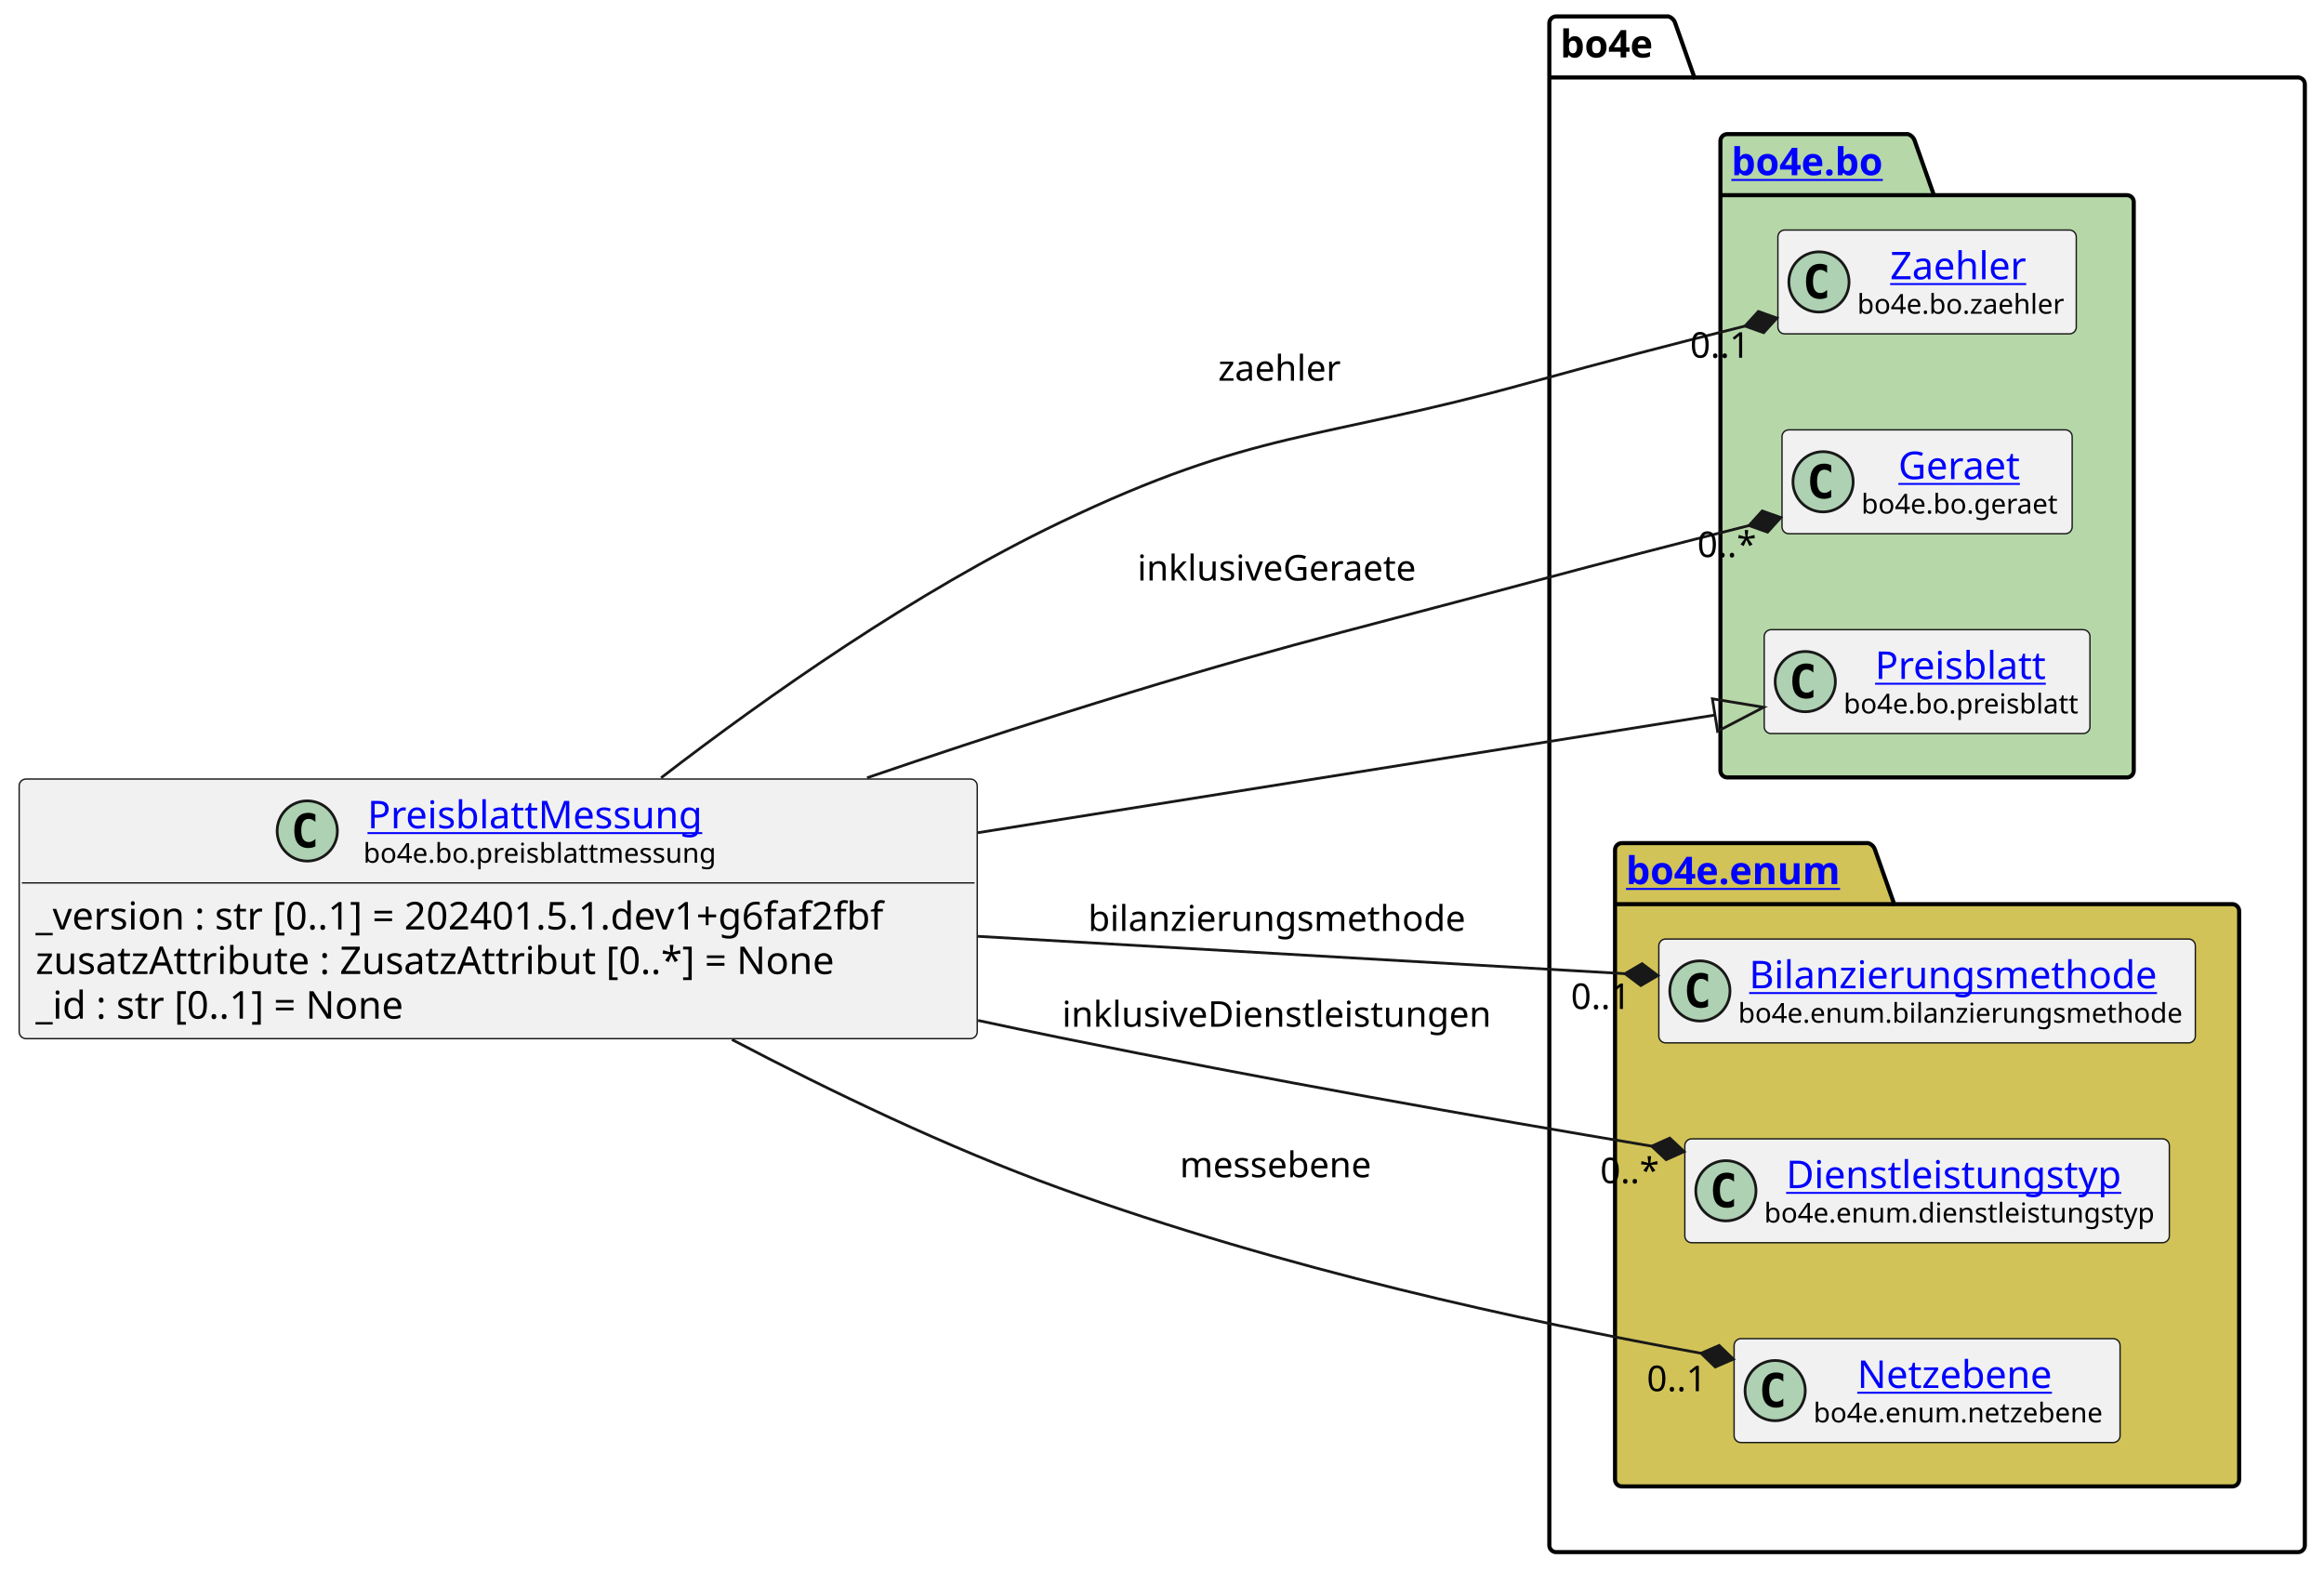
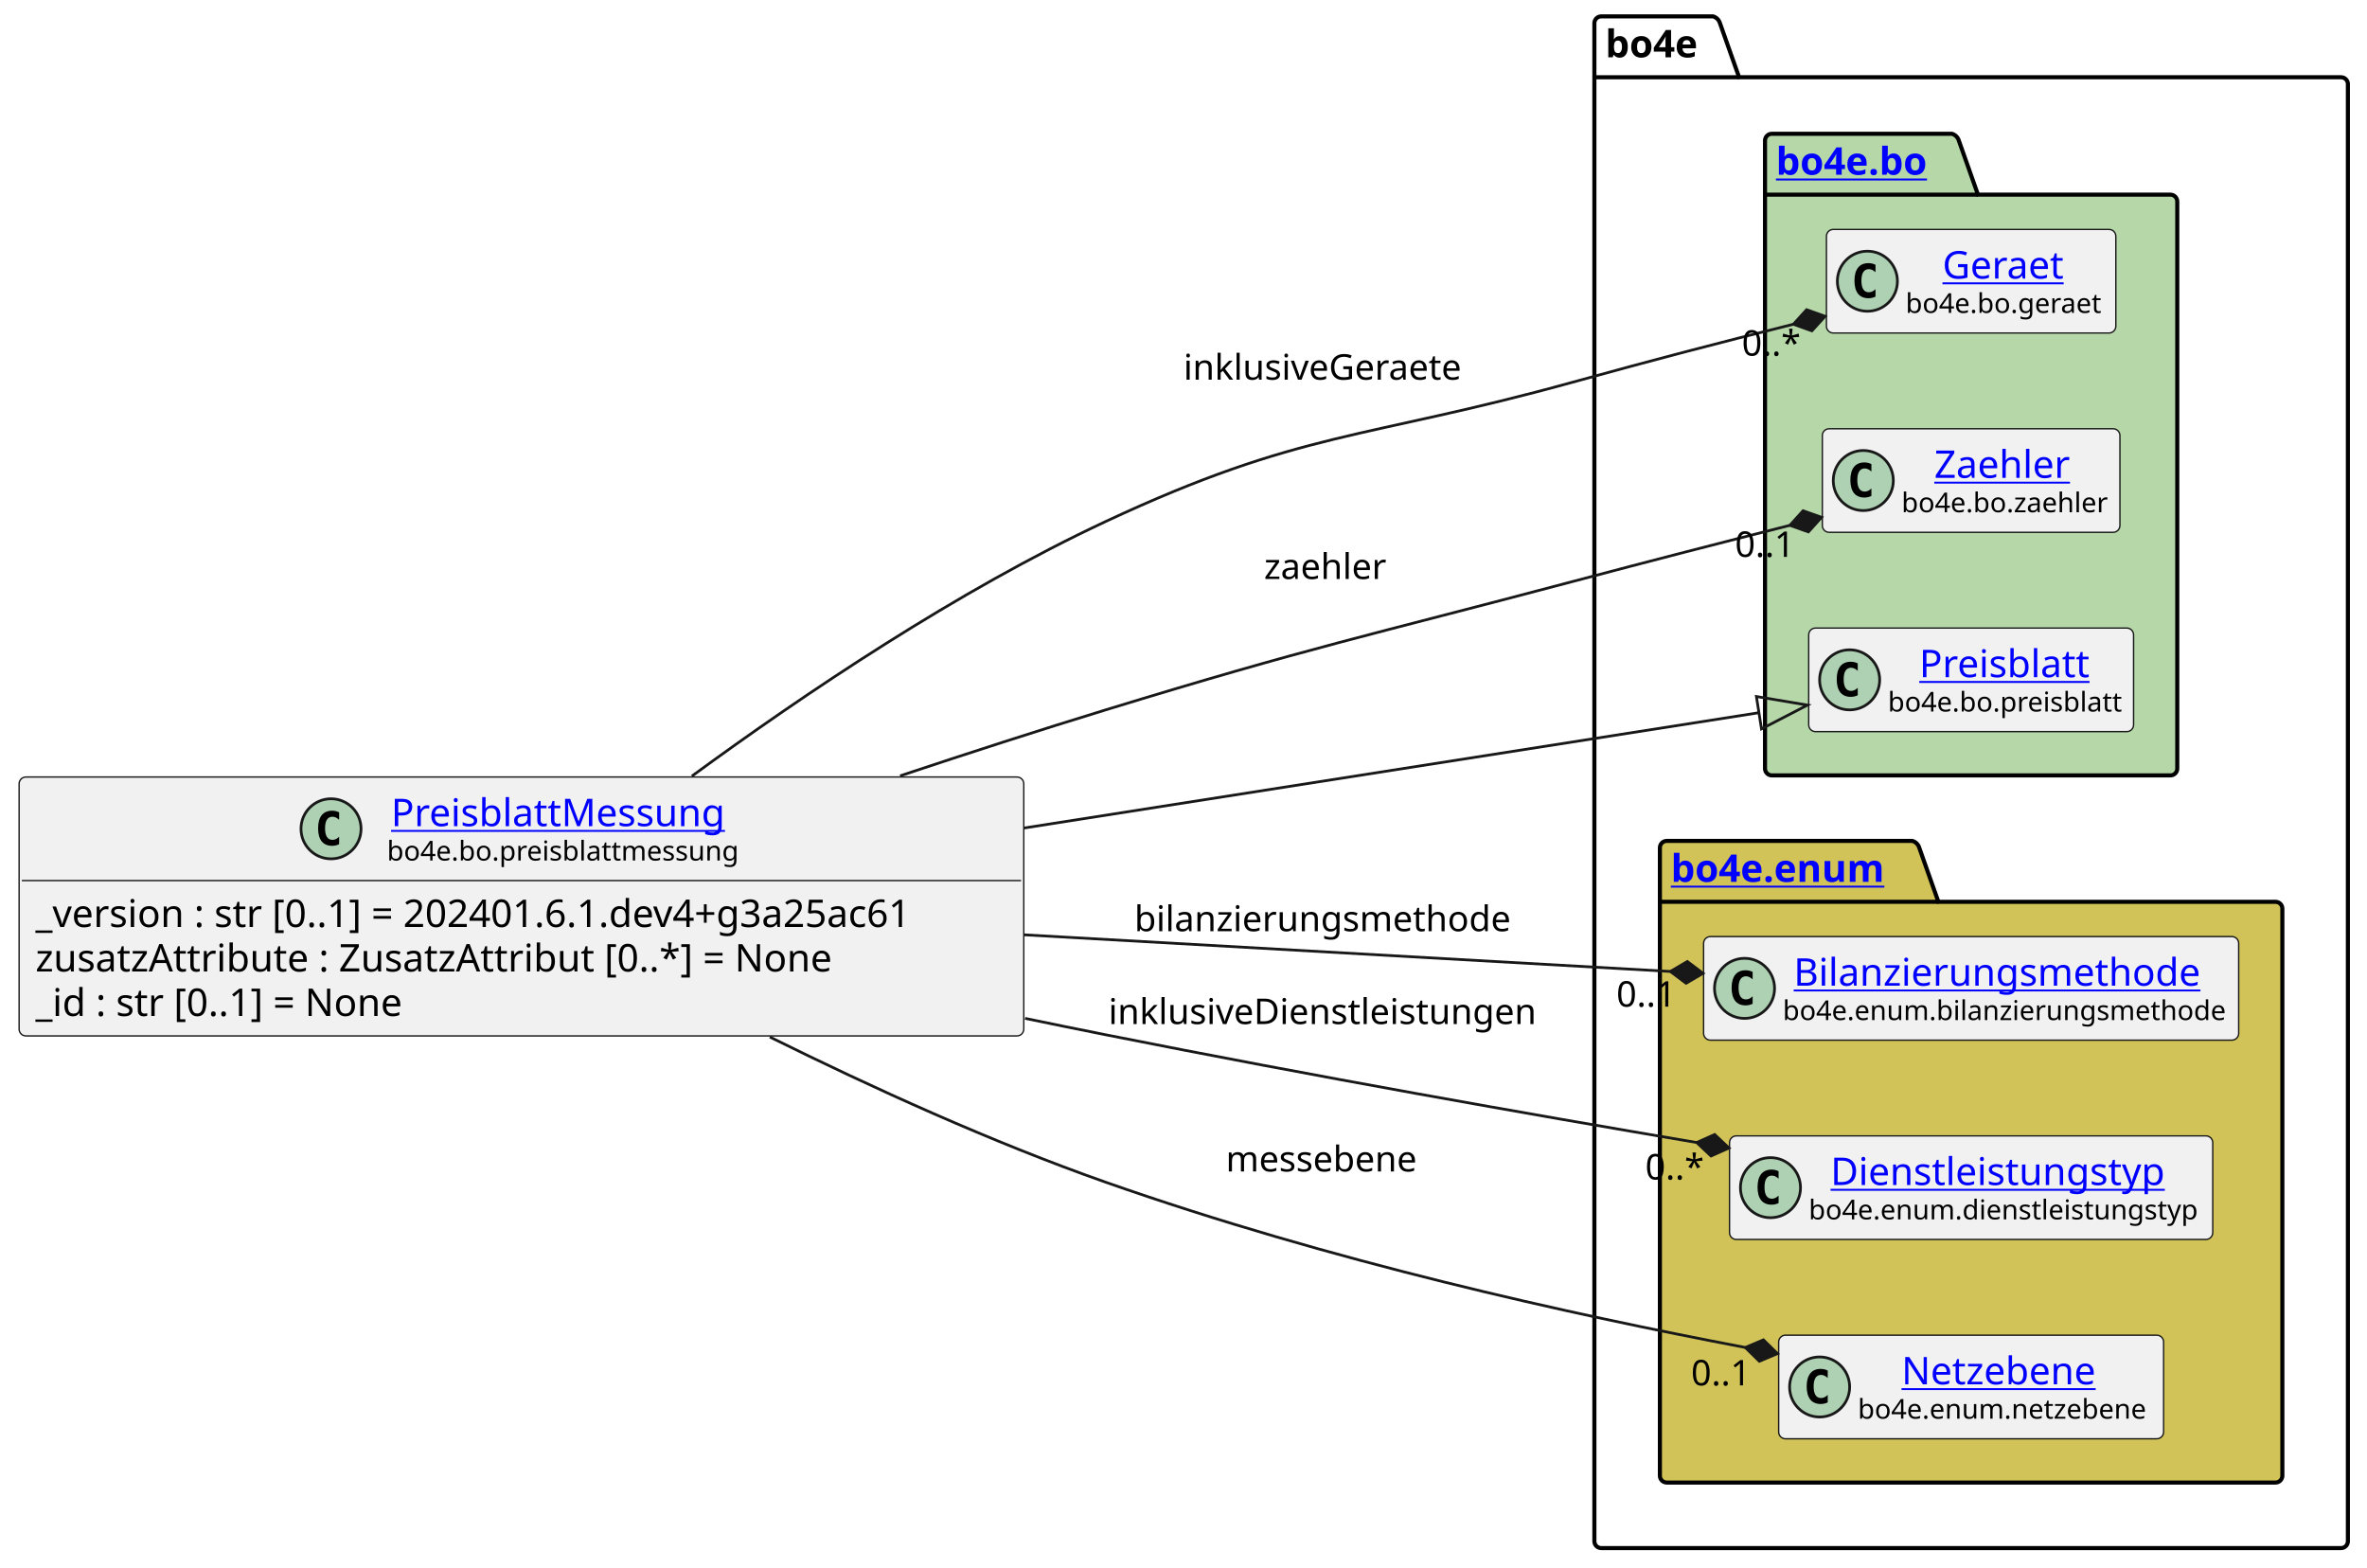
- <svg xmlns="http://www.w3.org/2000/svg" xmlns:xlink="http://www.w3.org/1999/xlink" contentStyleType="text/css" height="574px" preserveAspectRatio="none" style="width:849px;height:574px;background:#FFFFFF;" version="1.1" viewBox="0 0 849 574" width="849px" zoomAndPan="magnify">
+ <svg xmlns="http://www.w3.org/2000/svg" xmlns:xlink="http://www.w3.org/1999/xlink" contentStyleType="text/css" height="574px" preserveAspectRatio="none" style="width:867px;height:574px;background:#FFFFFF;" version="1.1" viewBox="0 0 867 574" width="867px" zoomAndPan="magnify">
  <defs />
  <g>
    <g id="cluster_bo4e">
-       <path d="M568.5,6 L609.5,6 A3.75,3.75 0 0 1 612,8.5 L619,28.297 L839.5,28.297 A2.5,2.5 0 0 1 842,30.797 L842,564.5 A2.5,2.5 0 0 1 839.5,567 L568.5,567 A2.5,2.5 0 0 1 566,564.5 L566,8.5 A2.5,2.5 0 0 1 568.5,6 " fill="none" style="stroke:#000000;stroke-width:1.5;" />
-       <line style="stroke:#000000;stroke-width:1.5;" x1="566" x2="619" y1="28.297" y2="28.297" />
-       <text fill="#000000" font-family="sans-serif" font-size="14" font-weight="bold" lengthAdjust="spacing" textLength="40" x="570" y="20.995">bo4e</text>
+       <path d="M586.5,6 L627.5,6 A3.75,3.75 0 0 1 630,8.5 L637,28.297 L857.5,28.297 A2.5,2.5 0 0 1 860,30.797 L860,564.5 A2.5,2.5 0 0 1 857.5,567 L586.5,567 A2.5,2.5 0 0 1 584,564.5 L584,8.5 A2.5,2.5 0 0 1 586.5,6 " fill="none" style="stroke:#000000;stroke-width:1.5;" />
+       <line style="stroke:#000000;stroke-width:1.5;" x1="584" x2="637" y1="28.297" y2="28.297" />
+       <text fill="#000000" font-family="sans-serif" font-size="14" font-weight="bold" lengthAdjust="spacing" textLength="40" x="588" y="20.995">bo4e</text>
    </g>
    <g id="cluster_bo">
-       <path d="M631,49 L697,49 A3.75,3.75 0 0 1 699.5,51.5 L706.5,71.297 L777,71.297 A2.5,2.5 0 0 1 779.5,73.797 L779.5,281.5 A2.5,2.5 0 0 1 777,284 L631,284 A2.5,2.5 0 0 1 628.5,281.5 L628.5,51.5 A2.5,2.5 0 0 1 631,49 " fill="#B6D7A8" style="stroke:#000000;stroke-width:1.5;" />
-       <line style="stroke:#000000;stroke-width:1.5;" x1="628.5" x2="706.5" y1="71.297" y2="71.297" />
+       <path d="M649,49 L715,49 A3.75,3.75 0 0 1 717.5,51.5 L724.5,71.297 L795,71.297 A2.5,2.5 0 0 1 797.5,73.797 L797.5,281.5 A2.5,2.5 0 0 1 795,284 L649,284 A2.5,2.5 0 0 1 646.5,281.5 L646.5,51.5 A2.5,2.5 0 0 1 649,49 " fill="#B6D7A8" style="stroke:#000000;stroke-width:1.5;" />
+       <line style="stroke:#000000;stroke-width:1.5;" x1="646.5" x2="724.5" y1="71.297" y2="71.297" />
      <a href="https://bo4e.github.io/BO4E-python/latest/api/bo4e.bo.html" target="_top" title="https://bo4e.github.io/BO4E-python/latest/api/bo4e.bo.html" xlink:actuate="onRequest" xlink:href="https://bo4e.github.io/BO4E-python/latest/api/bo4e.bo.html" xlink:show="new" xlink:title="https://bo4e.github.io/BO4E-python/latest/api/bo4e.bo.html" xlink:type="simple">
-         <text fill="#0000FF" font-family="sans-serif" font-size="14" font-weight="bold" lengthAdjust="spacing" text-decoration="underline" textLength="65" x="632.5" y="63.995">bo4e.bo</text>
+         <text fill="#0000FF" font-family="sans-serif" font-size="14" font-weight="bold" lengthAdjust="spacing" text-decoration="underline" textLength="65" x="650.5" y="63.995">bo4e.bo</text>
      </a>
    </g>
    <g id="cluster_enum">
-       <path d="M592.5,308 L682.5,308 A3.75,3.75 0 0 1 685,310.5 L692,330.297 L815.5,330.297 A2.5,2.5 0 0 1 818,332.797 L818,540.5 A2.5,2.5 0 0 1 815.5,543 L592.5,543 A2.5,2.5 0 0 1 590,540.5 L590,310.5 A2.5,2.5 0 0 1 592.5,308 " fill="#D1C358" style="stroke:#000000;stroke-width:1.5;" />
-       <line style="stroke:#000000;stroke-width:1.5;" x1="590" x2="692" y1="330.297" y2="330.297" />
+       <path d="M610.5,308 L700.5,308 A3.75,3.75 0 0 1 703,310.5 L710,330.297 L833.5,330.297 A2.5,2.5 0 0 1 836,332.797 L836,540.5 A2.5,2.5 0 0 1 833.5,543 L610.5,543 A2.5,2.5 0 0 1 608,540.5 L608,310.5 A2.5,2.5 0 0 1 610.5,308 " fill="#D1C358" style="stroke:#000000;stroke-width:1.5;" />
+       <line style="stroke:#000000;stroke-width:1.5;" x1="608" x2="710" y1="330.297" y2="330.297" />
      <a href="https://bo4e.github.io/BO4E-python/latest/api/bo4e.enum.html" target="_top" title="https://bo4e.github.io/BO4E-python/latest/api/bo4e.enum.html" xlink:actuate="onRequest" xlink:href="https://bo4e.github.io/BO4E-python/latest/api/bo4e.enum.html" xlink:show="new" xlink:title="https://bo4e.github.io/BO4E-python/latest/api/bo4e.enum.html" xlink:type="simple">
-         <text fill="#0000FF" font-family="sans-serif" font-size="14" font-weight="bold" lengthAdjust="spacing" text-decoration="underline" textLength="89" x="594" y="322.995">bo4e.enum</text>
+         <text fill="#0000FF" font-family="sans-serif" font-size="14" font-weight="bold" lengthAdjust="spacing" text-decoration="underline" textLength="89" x="612" y="322.995">bo4e.enum</text>
      </a>
    </g>
+     <g id="elem_Geraet">
+       <rect codeLine="10" fill="#F1F1F1" height="37.938" id="Geraet" rx="2.5" ry="2.5" style="stroke:#181818;stroke-width:0.5;" width="106" x="669" y="84.03" />
+       <ellipse cx="684" cy="102.999" fill="#ADD1B2" rx="11" ry="11" style="stroke:#181818;stroke-width:1.0;" />
+       <path d="M686.969,108.639 Q686.391,108.936 685.75,109.077 Q685.109,109.233 684.406,109.233 Q681.906,109.233 680.578,107.593 Q679.266,105.936 679.266,102.811 Q679.266,99.686 680.578,98.03 Q681.906,96.374 684.406,96.374 Q685.109,96.374 685.75,96.53 Q686.406,96.686 686.969,96.983 L686.969,99.702 Q686.344,99.124 685.75,98.858 Q685.156,98.577 684.531,98.577 Q683.188,98.577 682.5,99.655 Q681.812,100.718 681.812,102.811 Q681.812,104.905 682.5,105.983 Q683.188,107.046 684.531,107.046 Q685.156,107.046 685.75,106.78 Q686.344,106.499 686.969,105.921 L686.969,108.639 Z " fill="#000000" />
+       <a href="https://bo4e.github.io/BO4E-python/latest/api/bo4e.bo.html#bo4e.bo.geraet.Geraet" target="_top" title="https://bo4e.github.io/BO4E-python/latest/api/bo4e.bo.html#bo4e.bo.geraet.Geraet" xlink:actuate="onRequest" xlink:href="https://bo4e.github.io/BO4E-python/latest/api/bo4e.bo.html#bo4e.bo.geraet.Geraet" xlink:show="new" xlink:title="https://bo4e.github.io/BO4E-python/latest/api/bo4e.bo.html#bo4e.bo.geraet.Geraet" xlink:type="simple">
+         <text fill="#0000FF" font-family="sans-serif" font-size="14" lengthAdjust="spacing" text-decoration="underline" textLength="47" x="711.5" y="102.025">Geraet</text>
+       </a>
+       <text fill="#000000" font-family="sans-serif" font-size="10" lengthAdjust="spacing" textLength="74" x="698" y="114.609">bo4e.bo.geraet</text>
+     </g>
    <g id="elem_Zaehler">
-       <rect codeLine="10" fill="#F1F1F1" height="37.938" id="Zaehler" rx="2.5" ry="2.5" style="stroke:#181818;stroke-width:0.5;" width="109" x="649.5" y="84.03" />
-       <ellipse cx="664.5" cy="102.999" fill="#ADD1B2" rx="11" ry="11" style="stroke:#181818;stroke-width:1.0;" />
-       <path d="M667.469,108.639 Q666.891,108.936 666.25,109.077 Q665.609,109.233 664.906,109.233 Q662.406,109.233 661.078,107.593 Q659.766,105.936 659.766,102.811 Q659.766,99.686 661.078,98.03 Q662.406,96.374 664.906,96.374 Q665.609,96.374 666.25,96.53 Q666.906,96.686 667.469,96.983 L667.469,99.702 Q666.844,99.124 666.25,98.858 Q665.656,98.577 665.031,98.577 Q663.688,98.577 663,99.655 Q662.312,100.718 662.312,102.811 Q662.312,104.905 663,105.983 Q663.688,107.046 665.031,107.046 Q665.656,107.046 666.25,106.78 Q666.844,106.499 667.469,105.921 L667.469,108.639 Z " fill="#000000" />
+       <rect codeLine="11" fill="#F1F1F1" height="37.938" id="Zaehler" rx="2.5" ry="2.5" style="stroke:#181818;stroke-width:0.5;" width="109" x="667.5" y="157.03" />
+       <ellipse cx="682.5" cy="175.999" fill="#ADD1B2" rx="11" ry="11" style="stroke:#181818;stroke-width:1.0;" />
+       <path d="M685.469,181.639 Q684.891,181.936 684.25,182.077 Q683.609,182.233 682.906,182.233 Q680.406,182.233 679.078,180.593 Q677.766,178.936 677.766,175.811 Q677.766,172.686 679.078,171.03 Q680.406,169.374 682.906,169.374 Q683.609,169.374 684.25,169.53 Q684.906,169.686 685.469,169.983 L685.469,172.702 Q684.844,172.124 684.25,171.858 Q683.656,171.577 683.031,171.577 Q681.688,171.577 681,172.655 Q680.312,173.718 680.312,175.811 Q680.312,177.905 681,178.983 Q681.688,180.046 683.031,180.046 Q683.656,180.046 684.25,179.78 Q684.844,179.499 685.469,178.921 L685.469,181.639 Z " fill="#000000" />
      <a href="https://bo4e.github.io/BO4E-python/latest/api/bo4e.bo.html#bo4e.bo.zaehler.Zaehler" target="_top" title="https://bo4e.github.io/BO4E-python/latest/api/bo4e.bo.html#bo4e.bo.zaehler.Zaehler" xlink:actuate="onRequest" xlink:href="https://bo4e.github.io/BO4E-python/latest/api/bo4e.bo.html#bo4e.bo.zaehler.Zaehler" xlink:show="new" xlink:title="https://bo4e.github.io/BO4E-python/latest/api/bo4e.bo.html#bo4e.bo.zaehler.Zaehler" xlink:type="simple">
-         <text fill="#0000FF" font-family="sans-serif" font-size="14" lengthAdjust="spacing" text-decoration="underline" textLength="53" x="690.5" y="102.025">Zaehler</text>
+         <text fill="#0000FF" font-family="sans-serif" font-size="14" lengthAdjust="spacing" text-decoration="underline" textLength="53" x="708.5" y="175.025">Zaehler</text>
      </a>
-       <text fill="#000000" font-family="sans-serif" font-size="10" lengthAdjust="spacing" textLength="77" x="678.5" y="114.609">bo4e.bo.zaehler</text>
-     </g>
-     <g id="elem_Geraet">
-       <rect codeLine="11" fill="#F1F1F1" height="37.938" id="Geraet" rx="2.5" ry="2.5" style="stroke:#181818;stroke-width:0.5;" width="106" x="651" y="157.03" />
-       <ellipse cx="666" cy="175.999" fill="#ADD1B2" rx="11" ry="11" style="stroke:#181818;stroke-width:1.0;" />
-       <path d="M668.969,181.639 Q668.391,181.936 667.75,182.077 Q667.109,182.233 666.406,182.233 Q663.906,182.233 662.578,180.593 Q661.266,178.936 661.266,175.811 Q661.266,172.686 662.578,171.03 Q663.906,169.374 666.406,169.374 Q667.109,169.374 667.75,169.53 Q668.406,169.686 668.969,169.983 L668.969,172.702 Q668.344,172.124 667.75,171.858 Q667.156,171.577 666.531,171.577 Q665.188,171.577 664.5,172.655 Q663.812,173.718 663.812,175.811 Q663.812,177.905 664.5,178.983 Q665.188,180.046 666.531,180.046 Q667.156,180.046 667.75,179.78 Q668.344,179.499 668.969,178.921 L668.969,181.639 Z " fill="#000000" />
-       <a href="https://bo4e.github.io/BO4E-python/latest/api/bo4e.bo.html#bo4e.bo.geraet.Geraet" target="_top" title="https://bo4e.github.io/BO4E-python/latest/api/bo4e.bo.html#bo4e.bo.geraet.Geraet" xlink:actuate="onRequest" xlink:href="https://bo4e.github.io/BO4E-python/latest/api/bo4e.bo.html#bo4e.bo.geraet.Geraet" xlink:show="new" xlink:title="https://bo4e.github.io/BO4E-python/latest/api/bo4e.bo.html#bo4e.bo.geraet.Geraet" xlink:type="simple">
-         <text fill="#0000FF" font-family="sans-serif" font-size="14" lengthAdjust="spacing" text-decoration="underline" textLength="47" x="693.5" y="175.025">Geraet</text>
-       </a>
-       <text fill="#000000" font-family="sans-serif" font-size="10" lengthAdjust="spacing" textLength="74" x="680" y="187.609">bo4e.bo.geraet</text>
+       <text fill="#000000" font-family="sans-serif" font-size="10" lengthAdjust="spacing" textLength="77" x="696.5" y="187.609">bo4e.bo.zaehler</text>
    </g>
    <g id="elem_Preisblatt">
-       <rect codeLine="12" fill="#F1F1F1" height="37.938" id="Preisblatt" rx="2.5" ry="2.5" style="stroke:#181818;stroke-width:0.5;" width="119" x="644.5" y="230.03" />
-       <ellipse cx="659.5" cy="248.999" fill="#ADD1B2" rx="11" ry="11" style="stroke:#181818;stroke-width:1.0;" />
-       <path d="M662.469,254.639 Q661.891,254.936 661.25,255.077 Q660.609,255.233 659.906,255.233 Q657.406,255.233 656.078,253.593 Q654.766,251.936 654.766,248.811 Q654.766,245.686 656.078,244.03 Q657.406,242.374 659.906,242.374 Q660.609,242.374 661.25,242.53 Q661.906,242.686 662.469,242.983 L662.469,245.702 Q661.844,245.124 661.25,244.858 Q660.656,244.577 660.031,244.577 Q658.688,244.577 658,245.655 Q657.312,246.718 657.312,248.811 Q657.312,250.905 658,251.983 Q658.688,253.046 660.031,253.046 Q660.656,253.046 661.25,252.78 Q661.844,252.499 662.469,251.921 L662.469,254.639 Z " fill="#000000" />
+       <rect codeLine="12" fill="#F1F1F1" height="37.938" id="Preisblatt" rx="2.5" ry="2.5" style="stroke:#181818;stroke-width:0.5;" width="119" x="662.5" y="230.03" />
+       <ellipse cx="677.5" cy="248.999" fill="#ADD1B2" rx="11" ry="11" style="stroke:#181818;stroke-width:1.0;" />
+       <path d="M680.469,254.639 Q679.891,254.936 679.25,255.077 Q678.609,255.233 677.906,255.233 Q675.406,255.233 674.078,253.593 Q672.766,251.936 672.766,248.811 Q672.766,245.686 674.078,244.03 Q675.406,242.374 677.906,242.374 Q678.609,242.374 679.25,242.53 Q679.906,242.686 680.469,242.983 L680.469,245.702 Q679.844,245.124 679.25,244.858 Q678.656,244.577 678.031,244.577 Q676.688,244.577 676,245.655 Q675.312,246.718 675.312,248.811 Q675.312,250.905 676,251.983 Q676.688,253.046 678.031,253.046 Q678.656,253.046 679.25,252.78 Q679.844,252.499 680.469,251.921 L680.469,254.639 Z " fill="#000000" />
      <a href="https://bo4e.github.io/BO4E-python/latest/api/bo4e.bo.html#bo4e.bo.preisblatt.Preisblatt" target="_top" title="https://bo4e.github.io/BO4E-python/latest/api/bo4e.bo.html#bo4e.bo.preisblatt.Preisblatt" xlink:actuate="onRequest" xlink:href="https://bo4e.github.io/BO4E-python/latest/api/bo4e.bo.html#bo4e.bo.preisblatt.Preisblatt" xlink:show="new" xlink:title="https://bo4e.github.io/BO4E-python/latest/api/bo4e.bo.html#bo4e.bo.preisblatt.Preisblatt" xlink:type="simple">
-         <text fill="#0000FF" font-family="sans-serif" font-size="14" lengthAdjust="spacing" text-decoration="underline" textLength="64" x="685" y="248.025">Preisblatt</text>
+         <text fill="#0000FF" font-family="sans-serif" font-size="14" lengthAdjust="spacing" text-decoration="underline" textLength="64" x="703" y="248.025">Preisblatt</text>
      </a>
-       <text fill="#000000" font-family="sans-serif" font-size="10" lengthAdjust="spacing" textLength="87" x="673.5" y="260.609">bo4e.bo.preisblatt</text>
+       <text fill="#000000" font-family="sans-serif" font-size="10" lengthAdjust="spacing" textLength="87" x="691.5" y="260.609">bo4e.bo.preisblatt</text>
    </g>
    <g id="elem_Bilanzierungsmethode">
-       <rect codeLine="15" fill="#F1F1F1" height="37.938" id="Bilanzierungsmethode" rx="2.5" ry="2.5" style="stroke:#181818;stroke-width:0.5;" width="196" x="606" y="343.03" />
-       <ellipse cx="621" cy="361.999" fill="#ADD1B2" rx="11" ry="11" style="stroke:#181818;stroke-width:1.0;" />
-       <path d="M623.969,367.639 Q623.391,367.936 622.75,368.077 Q622.109,368.233 621.406,368.233 Q618.906,368.233 617.578,366.592 Q616.266,364.936 616.266,361.811 Q616.266,358.686 617.578,357.03 Q618.906,355.374 621.406,355.374 Q622.109,355.374 622.75,355.53 Q623.406,355.686 623.969,355.983 L623.969,358.702 Q623.344,358.124 622.75,357.858 Q622.156,357.577 621.531,357.577 Q620.188,357.577 619.5,358.655 Q618.812,359.717 618.812,361.811 Q618.812,363.905 619.5,364.983 Q620.188,366.046 621.531,366.046 Q622.156,366.046 622.75,365.78 Q623.344,365.499 623.969,364.921 L623.969,367.639 Z " fill="#000000" />
+       <rect codeLine="15" fill="#F1F1F1" height="37.938" id="Bilanzierungsmethode" rx="2.5" ry="2.5" style="stroke:#181818;stroke-width:0.5;" width="196" x="624" y="343.03" />
+       <ellipse cx="639" cy="361.999" fill="#ADD1B2" rx="11" ry="11" style="stroke:#181818;stroke-width:1.0;" />
+       <path d="M641.969,367.639 Q641.391,367.936 640.75,368.077 Q640.109,368.233 639.406,368.233 Q636.906,368.233 635.578,366.592 Q634.266,364.936 634.266,361.811 Q634.266,358.686 635.578,357.03 Q636.906,355.374 639.406,355.374 Q640.109,355.374 640.75,355.53 Q641.406,355.686 641.969,355.983 L641.969,358.702 Q641.344,358.124 640.75,357.858 Q640.156,357.577 639.531,357.577 Q638.188,357.577 637.5,358.655 Q636.812,359.717 636.812,361.811 Q636.812,363.905 637.5,364.983 Q638.188,366.046 639.531,366.046 Q640.156,366.046 640.75,365.78 Q641.344,365.499 641.969,364.921 L641.969,367.639 Z " fill="#000000" />
      <a href="https://bo4e.github.io/BO4E-python/latest/api/bo4e.enum.html#bo4e.enum.bilanzierungsmethode.Bilanzierungsmethode" target="_top" title="https://bo4e.github.io/BO4E-python/latest/api/bo4e.enum.html#bo4e.enum.bilanzierungsmethode.Bilanzierungsmethode" xlink:actuate="onRequest" xlink:href="https://bo4e.github.io/BO4E-python/latest/api/bo4e.enum.html#bo4e.enum.bilanzierungsmethode.Bilanzierungsmethode" xlink:show="new" xlink:title="https://bo4e.github.io/BO4E-python/latest/api/bo4e.enum.html#bo4e.enum.bilanzierungsmethode.Bilanzierungsmethode" xlink:type="simple">
-         <text fill="#0000FF" font-family="sans-serif" font-size="14" lengthAdjust="spacing" text-decoration="underline" textLength="156" x="639" y="361.025">Bilanzierungsmethode</text>
+         <text fill="#0000FF" font-family="sans-serif" font-size="14" lengthAdjust="spacing" text-decoration="underline" textLength="156" x="657" y="361.025">Bilanzierungsmethode</text>
      </a>
-       <text fill="#000000" font-family="sans-serif" font-size="10" lengthAdjust="spacing" textLength="164" x="635" y="373.609">bo4e.enum.bilanzierungsmethode</text>
+       <text fill="#000000" font-family="sans-serif" font-size="10" lengthAdjust="spacing" textLength="164" x="653" y="373.609">bo4e.enum.bilanzierungsmethode</text>
    </g>
    <g id="elem_Dienstleistungstyp">
-       <rect codeLine="16" fill="#F1F1F1" height="37.938" id="Dienstleistungstyp" rx="2.5" ry="2.5" style="stroke:#181818;stroke-width:0.5;" width="177" x="615.5" y="416.03" />
-       <ellipse cx="630.5" cy="434.999" fill="#ADD1B2" rx="11" ry="11" style="stroke:#181818;stroke-width:1.0;" />
-       <path d="M633.469,440.639 Q632.891,440.936 632.25,441.077 Q631.609,441.233 630.906,441.233 Q628.406,441.233 627.078,439.592 Q625.766,437.936 625.766,434.811 Q625.766,431.686 627.078,430.03 Q628.406,428.374 630.906,428.374 Q631.609,428.374 632.25,428.53 Q632.906,428.686 633.469,428.983 L633.469,431.702 Q632.844,431.124 632.25,430.858 Q631.656,430.577 631.031,430.577 Q629.688,430.577 629,431.655 Q628.312,432.717 628.312,434.811 Q628.312,436.905 629,437.983 Q629.688,439.046 631.031,439.046 Q631.656,439.046 632.25,438.78 Q632.844,438.499 633.469,437.921 L633.469,440.639 Z " fill="#000000" />
+       <rect codeLine="16" fill="#F1F1F1" height="37.938" id="Dienstleistungstyp" rx="2.5" ry="2.5" style="stroke:#181818;stroke-width:0.5;" width="177" x="633.5" y="416.03" />
+       <ellipse cx="648.5" cy="434.999" fill="#ADD1B2" rx="11" ry="11" style="stroke:#181818;stroke-width:1.0;" />
+       <path d="M651.469,440.639 Q650.891,440.936 650.25,441.077 Q649.609,441.233 648.906,441.233 Q646.406,441.233 645.078,439.592 Q643.766,437.936 643.766,434.811 Q643.766,431.686 645.078,430.03 Q646.406,428.374 648.906,428.374 Q649.609,428.374 650.25,428.53 Q650.906,428.686 651.469,428.983 L651.469,431.702 Q650.844,431.124 650.25,430.858 Q649.656,430.577 649.031,430.577 Q647.688,430.577 647,431.655 Q646.312,432.717 646.312,434.811 Q646.312,436.905 647,437.983 Q647.688,439.046 649.031,439.046 Q649.656,439.046 650.25,438.78 Q650.844,438.499 651.469,437.921 L651.469,440.639 Z " fill="#000000" />
      <a href="https://bo4e.github.io/BO4E-python/latest/api/bo4e.enum.html#bo4e.enum.dienstleistungstyp.Dienstleistungstyp" target="_top" title="https://bo4e.github.io/BO4E-python/latest/api/bo4e.enum.html#bo4e.enum.dienstleistungstyp.Dienstleistungstyp" xlink:actuate="onRequest" xlink:href="https://bo4e.github.io/BO4E-python/latest/api/bo4e.enum.html#bo4e.enum.dienstleistungstyp.Dienstleistungstyp" xlink:show="new" xlink:title="https://bo4e.github.io/BO4E-python/latest/api/bo4e.enum.html#bo4e.enum.dienstleistungstyp.Dienstleistungstyp" xlink:type="simple">
-         <text fill="#0000FF" font-family="sans-serif" font-size="14" lengthAdjust="spacing" text-decoration="underline" textLength="129" x="652.5" y="434.025">Dienstleistungstyp</text>
+         <text fill="#0000FF" font-family="sans-serif" font-size="14" lengthAdjust="spacing" text-decoration="underline" textLength="129" x="670.5" y="434.025">Dienstleistungstyp</text>
      </a>
-       <text fill="#000000" font-family="sans-serif" font-size="10" lengthAdjust="spacing" textLength="145" x="644.5" y="446.609">bo4e.enum.dienstleistungstyp</text>
+       <text fill="#000000" font-family="sans-serif" font-size="10" lengthAdjust="spacing" textLength="145" x="662.5" y="446.609">bo4e.enum.dienstleistungstyp</text>
    </g>
    <g id="elem_Netzebene">
-       <rect codeLine="17" fill="#F1F1F1" height="37.938" id="Netzebene" rx="2.5" ry="2.5" style="stroke:#181818;stroke-width:0.5;" width="141" x="633.5" y="489.03" />
-       <ellipse cx="648.5" cy="507.999" fill="#ADD1B2" rx="11" ry="11" style="stroke:#181818;stroke-width:1.0;" />
-       <path d="M651.469,513.639 Q650.891,513.936 650.25,514.077 Q649.609,514.233 648.906,514.233 Q646.406,514.233 645.078,512.592 Q643.766,510.936 643.766,507.811 Q643.766,504.686 645.078,503.03 Q646.406,501.374 648.906,501.374 Q649.609,501.374 650.25,501.53 Q650.906,501.686 651.469,501.983 L651.469,504.702 Q650.844,504.124 650.25,503.858 Q649.656,503.577 649.031,503.577 Q647.688,503.577 647,504.655 Q646.312,505.717 646.312,507.811 Q646.312,509.905 647,510.983 Q647.688,512.046 649.031,512.046 Q649.656,512.046 650.25,511.78 Q650.844,511.499 651.469,510.921 L651.469,513.639 Z " fill="#000000" />
+       <rect codeLine="17" fill="#F1F1F1" height="37.938" id="Netzebene" rx="2.5" ry="2.5" style="stroke:#181818;stroke-width:0.5;" width="141" x="651.5" y="489.03" />
+       <ellipse cx="666.5" cy="507.999" fill="#ADD1B2" rx="11" ry="11" style="stroke:#181818;stroke-width:1.0;" />
+       <path d="M669.469,513.639 Q668.891,513.936 668.25,514.077 Q667.609,514.233 666.906,514.233 Q664.406,514.233 663.078,512.592 Q661.766,510.936 661.766,507.811 Q661.766,504.686 663.078,503.03 Q664.406,501.374 666.906,501.374 Q667.609,501.374 668.25,501.53 Q668.906,501.686 669.469,501.983 L669.469,504.702 Q668.844,504.124 668.25,503.858 Q667.656,503.577 667.031,503.577 Q665.688,503.577 665,504.655 Q664.312,505.717 664.312,507.811 Q664.312,509.905 665,510.983 Q665.688,512.046 667.031,512.046 Q667.656,512.046 668.25,511.78 Q668.844,511.499 669.469,510.921 L669.469,513.639 Z " fill="#000000" />
      <a href="https://bo4e.github.io/BO4E-python/latest/api/bo4e.enum.html#bo4e.enum.netzebene.Netzebene" target="_top" title="https://bo4e.github.io/BO4E-python/latest/api/bo4e.enum.html#bo4e.enum.netzebene.Netzebene" xlink:actuate="onRequest" xlink:href="https://bo4e.github.io/BO4E-python/latest/api/bo4e.enum.html#bo4e.enum.netzebene.Netzebene" xlink:show="new" xlink:title="https://bo4e.github.io/BO4E-python/latest/api/bo4e.enum.html#bo4e.enum.netzebene.Netzebene" xlink:type="simple">
-         <text fill="#0000FF" font-family="sans-serif" font-size="14" lengthAdjust="spacing" text-decoration="underline" textLength="77" x="678.5" y="507.025">Netzebene</text>
+         <text fill="#0000FF" font-family="sans-serif" font-size="14" lengthAdjust="spacing" text-decoration="underline" textLength="77" x="696.5" y="507.025">Netzebene</text>
      </a>
-       <text fill="#000000" font-family="sans-serif" font-size="10" lengthAdjust="spacing" textLength="109" x="662.5" y="519.609">bo4e.enum.netzebene</text>
+       <text fill="#000000" font-family="sans-serif" font-size="10" lengthAdjust="spacing" textLength="109" x="680.5" y="519.609">bo4e.enum.netzebene</text>
    </g>
    <g id="elem_PreisblattMessung">
-       <rect codeLine="3" fill="#F1F1F1" height="94.828" id="PreisblattMessung" rx="2.5" ry="2.5" style="stroke:#181818;stroke-width:0.5;" width="350" x="7" y="284.59" />
-       <ellipse cx="112.25" cy="303.559" fill="#ADD1B2" rx="11" ry="11" style="stroke:#181818;stroke-width:1.0;" />
-       <path d="M115.219,309.199 Q114.641,309.496 114,309.637 Q113.359,309.793 112.656,309.793 Q110.156,309.793 108.828,308.152 Q107.516,306.496 107.516,303.371 Q107.516,300.246 108.828,298.59 Q110.156,296.934 112.656,296.934 Q113.359,296.934 114,297.09 Q114.656,297.246 115.219,297.543 L115.219,300.262 Q114.594,299.684 114,299.418 Q113.406,299.137 112.781,299.137 Q111.438,299.137 110.75,300.215 Q110.062,301.277 110.062,303.371 Q110.062,305.465 110.75,306.543 Q111.438,307.606 112.781,307.606 Q113.406,307.606 114,307.34 Q114.594,307.059 115.219,306.481 L115.219,309.199 Z " fill="#000000" />
+       <rect codeLine="3" fill="#F1F1F1" height="94.828" id="PreisblattMessung" rx="2.5" ry="2.5" style="stroke:#181818;stroke-width:0.5;" width="368" x="7" y="284.59" />
+       <ellipse cx="121.25" cy="303.559" fill="#ADD1B2" rx="11" ry="11" style="stroke:#181818;stroke-width:1.0;" />
+       <path d="M124.219,309.199 Q123.641,309.496 123,309.637 Q122.359,309.793 121.656,309.793 Q119.156,309.793 117.828,308.152 Q116.516,306.496 116.516,303.371 Q116.516,300.246 117.828,298.59 Q119.156,296.934 121.656,296.934 Q122.359,296.934 123,297.09 Q123.656,297.246 124.219,297.543 L124.219,300.262 Q123.594,299.684 123,299.418 Q122.406,299.137 121.781,299.137 Q120.438,299.137 119.75,300.215 Q119.062,301.277 119.062,303.371 Q119.062,305.465 119.75,306.543 Q120.438,307.606 121.781,307.606 Q122.406,307.606 123,307.34 Q123.594,307.059 124.219,306.481 L124.219,309.199 Z " fill="#000000" />
      <a href="https://bo4e.github.io/BO4E-python/latest/api/bo4e.bo.html#bo4e.bo.preisblattmessung.PreisblattMessung" target="_top" title="https://bo4e.github.io/BO4E-python/latest/api/bo4e.bo.html#bo4e.bo.preisblattmessung.PreisblattMessung" xlink:actuate="onRequest" xlink:href="https://bo4e.github.io/BO4E-python/latest/api/bo4e.bo.html#bo4e.bo.preisblattmessung.PreisblattMessung" xlink:show="new" xlink:title="https://bo4e.github.io/BO4E-python/latest/api/bo4e.bo.html#bo4e.bo.preisblattmessung.PreisblattMessung" xlink:type="simple">
-         <text fill="#0000FF" font-family="sans-serif" font-size="14" lengthAdjust="spacing" text-decoration="underline" textLength="128" x="134.25" y="302.585">PreisblattMessung</text>
+         <text fill="#0000FF" font-family="sans-serif" font-size="14" lengthAdjust="spacing" text-decoration="underline" textLength="128" x="143.25" y="302.585">PreisblattMessung</text>
      </a>
-       <text fill="#000000" font-family="sans-serif" font-size="10" lengthAdjust="spacing" textLength="131" x="132.75" y="315.169">bo4e.bo.preisblattmessung</text>
-       <line style="stroke:#181818;stroke-width:0.5;" x1="8" x2="356" y1="322.527" y2="322.527" />
-       <text fill="#000000" font-family="sans-serif" font-size="14" lengthAdjust="spacing" textLength="338" x="13" y="339.523">_version : str [0..1] = 202401.5.1.dev1+g6faf2fbf</text>
+       <text fill="#000000" font-family="sans-serif" font-size="10" lengthAdjust="spacing" textLength="131" x="141.75" y="315.169">bo4e.bo.preisblattmessung</text>
+       <line style="stroke:#181818;stroke-width:0.5;" x1="8" x2="374" y1="322.527" y2="322.527" />
+       <text fill="#000000" font-family="sans-serif" font-size="14" lengthAdjust="spacing" textLength="356" x="13" y="339.523">_version : str [0..1] = 202401.6.1.dev4+g3a25ac61</text>
      <text fill="#000000" font-family="sans-serif" font-size="14" lengthAdjust="spacing" textLength="311" x="13" y="355.82">zusatzAttribute : ZusatzAttribut [0..*] = None</text>
      <text fill="#000000" font-family="sans-serif" font-size="14" lengthAdjust="spacing" textLength="147" x="13" y="372.116">_id : str [0..1] = None</text>
    </g>
    <g id="link_PreisblattMessung_Preisblatt">
-       <path codeLine="20" d="M357.24,304.19 C456.7,288.31 557.255,272.268 626.515,261.208 " fill="none" id="PreisblattMessung-to-Preisblatt" style="stroke:#181818;stroke-width:1.0;" />
-       <polygon fill="none" points="644.29,258.37,625.569,255.284,627.461,267.133,644.29,258.37" style="stroke:#181818;stroke-width:1.0;" />
+       <path codeLine="20" d="M375.16,303.26 C475.47,287.52 575.277,271.858 644.277,261.038 " fill="none" id="PreisblattMessung-to-Preisblatt" style="stroke:#181818;stroke-width:1.0;" />
+       <polygon fill="none" points="662.06,258.25,643.348,255.111,645.207,266.966,662.06,258.25" style="stroke:#181818;stroke-width:1.0;" />
    </g>
    <g id="link_PreisblattMessung_Bilanzierungsmethode">
-       <path codeLine="21" d="M357.24,342.05 C440.03,346.83 523.9,351.67 593.66,355.69 " fill="none" id="PreisblattMessung-to-Bilanzierungsmethode" style="stroke:#181818;stroke-width:1.0;" />
-       <polygon fill="#181818" points="605.64,356.38,599.88,352.041,593.66,355.69,599.42,360.028,605.64,356.38" style="stroke:#181818;stroke-width:1.0;" />
-       <text fill="#000000" font-family="sans-serif" font-size="13" lengthAdjust="spacing" textLength="142" x="397.5" y="340.067">bilanzierungsmethode</text>
-       <text fill="#000000" font-family="sans-serif" font-size="13" lengthAdjust="spacing" textLength="24" x="573.88" y="368.584">0..1</text>
+       <path codeLine="21" d="M375.16,342.39 C458.75,347.13 542.369,351.87 611.829,355.81 " fill="none" id="PreisblattMessung-to-Bilanzierungsmethode" style="stroke:#181818;stroke-width:1.0;" />
+       <polygon fill="#181818" points="623.81,356.49,618.046,352.157,611.829,355.81,617.593,360.144,623.81,356.49" style="stroke:#181818;stroke-width:1.0;" />
+       <text fill="#000000" font-family="sans-serif" font-size="13" lengthAdjust="spacing" textLength="142" x="415.5" y="341.067">bilanzierungsmethode</text>
+       <text fill="#000000" font-family="sans-serif" font-size="13" lengthAdjust="spacing" textLength="24" x="592.062" y="368.702">0..1</text>
    </g>
    <g id="link_PreisblattMessung_Netzebene">
-       <path codeLine="22" d="M267.39,379.76 C303.4,398.66 346.41,419.33 387,434 C469.4,463.78 556.484,482.541 621.424,494.361 " fill="none" id="PreisblattMessung-to-Netzebene" style="stroke:#181818;stroke-width:1.0;" />
-       <polygon fill="#181818" points="633.23,496.51,628.043,491.5,621.424,494.361,626.611,499.371,633.23,496.51" style="stroke:#181818;stroke-width:1.0;" />
-       <text fill="#000000" font-family="sans-serif" font-size="13" lengthAdjust="spacing" textLength="75" x="431" y="430.067">messebene</text>
-       <text fill="#000000" font-family="sans-serif" font-size="13" lengthAdjust="spacing" textLength="24" x="601.6" y="508.215">0..1</text>
+       <path codeLine="22" d="M281.97,379.81 C319.29,398.27 363.49,418.42 405,433 C487.59,462.02 574.432,481.173 639.282,493.533 " fill="none" id="PreisblattMessung-to-Netzebene" style="stroke:#181818;stroke-width:1.0;" />
+       <polygon fill="#181818" points="651.07,495.78,645.925,490.727,639.282,493.533,644.427,498.586,651.07,495.78" style="stroke:#181818;stroke-width:1.0;" />
+       <text fill="#000000" font-family="sans-serif" font-size="13" lengthAdjust="spacing" textLength="75" x="449" y="429.067">messebene</text>
+       <text fill="#000000" font-family="sans-serif" font-size="13" lengthAdjust="spacing" textLength="24" x="619.425" y="507.418">0..1</text>
    </g>
    <g id="link_PreisblattMessung_Zaehler">
-       <path codeLine="23" d="M241.52,284.13 C280.73,253.98 334.6,216.14 387,191 C458.51,156.7 481.56,161.14 558,140 C588.05,131.69 610.148,125.95 637.508,119.11 " fill="none" id="PreisblattMessung-to-Zaehler" style="stroke:#181818;stroke-width:1.0;" />
-       <polygon fill="#181818" points="649.15,116.2,642.359,113.775,637.508,119.11,644.299,121.536,649.15,116.2" style="stroke:#181818;stroke-width:1.0;" />
-       <text fill="#000000" font-family="sans-serif" font-size="13" lengthAdjust="spacing" textLength="47" x="445" y="139.067">zaehler</text>
-       <text fill="#000000" font-family="sans-serif" font-size="13" lengthAdjust="spacing" textLength="24" x="617.42" y="130.668">0..1</text>
+       <path codeLine="23" d="M329.69,284.16 C354.67,275.85 380.55,267.48 405,260 C480.37,236.93 499.81,233.19 576,213 C606.14,205.01 628.247,199.333 655.597,192.413 " fill="none" id="PreisblattMessung-to-Zaehler" style="stroke:#181818;stroke-width:1.0;" />
+       <polygon fill="#181818" points="667.23,189.47,660.432,187.064,655.597,192.413,662.394,194.82,667.23,189.47" style="stroke:#181818;stroke-width:1.0;" />
+       <text fill="#000000" font-family="sans-serif" font-size="13" lengthAdjust="spacing" textLength="47" x="463" y="212.067">zaehler</text>
+       <text fill="#000000" font-family="sans-serif" font-size="13" lengthAdjust="spacing" textLength="24" x="635.51" y="203.969">0..1</text>
    </g>
    <g id="link_PreisblattMessung_Dienstleistungstyp">
-       <path codeLine="24" d="M357.31,372.78 C367.35,374.94 377.3,377.02 387,379 C463.84,394.65 539.876,408.033 603.416,418.703 " fill="none" id="PreisblattMessung-to-Dienstleistungstyp" style="stroke:#181818;stroke-width:1.0;" />
-       <polygon fill="#181818" points="615.25,420.69,609.995,415.752,603.416,418.703,608.67,423.641,615.25,420.69" style="stroke:#181818;stroke-width:1.0;" />
-       <text fill="#000000" font-family="sans-serif" font-size="13" lengthAdjust="spacing" textLength="161" x="388" y="375.067">inklusiveDienstleistungen</text>
-       <text fill="#000000" font-family="sans-serif" font-size="13" lengthAdjust="spacing" textLength="23" x="584.575" y="432.241">0..*</text>
+       <path codeLine="24" d="M375.47,372.99 C385.45,375.06 395.34,377.08 405,379 C481.91,394.29 557.949,407.694 621.469,418.464 " fill="none" id="PreisblattMessung-to-Dienstleistungstyp" style="stroke:#181818;stroke-width:1.0;" />
+       <polygon fill="#181818" points="633.3,420.47,628.053,415.523,621.469,418.464,626.716,423.411,633.3,420.47" style="stroke:#181818;stroke-width:1.0;" />
+       <text fill="#000000" font-family="sans-serif" font-size="13" lengthAdjust="spacing" textLength="161" x="406" y="375.067">inklusiveDienstleistungen</text>
+       <text fill="#000000" font-family="sans-serif" font-size="13" lengthAdjust="spacing" textLength="23" x="602.628" y="432.004">0..*</text>
    </g>
    <g id="link_PreisblattMessung_Geraet">
-       <path codeLine="25" d="M316.76,284.13 C340.09,276.16 364.19,268.16 387,261 C462.31,237.35 481.75,233.43 558,213 C588.62,204.8 611.343,198.941 638.933,191.991 " fill="none" id="PreisblattMessung-to-Geraet" style="stroke:#181818;stroke-width:1.0;" />
-       <polygon fill="#181818" points="650.57,189.06,643.775,186.647,638.933,191.991,645.729,194.405,650.57,189.06" style="stroke:#181818;stroke-width:1.0;" />
-       <text fill="#000000" font-family="sans-serif" font-size="13" lengthAdjust="spacing" textLength="106" x="415.5" y="212.067">inklusiveGeraete</text>
-       <text fill="#000000" font-family="sans-serif" font-size="13" lengthAdjust="spacing" textLength="23" x="620.062" y="203.512">0..*</text>
+       <path codeLine="25" d="M253.42,284.27 C294.5,254.18 350.76,216.35 405,191 C476.85,157.41 499.56,161.14 576,140 C606.55,131.55 629.268,125.659 656.878,118.759 " fill="none" id="PreisblattMessung-to-Geraet" style="stroke:#181818;stroke-width:1.0;" />
+       <polygon fill="#181818" points="668.52,115.85,661.729,113.424,656.878,118.759,663.669,121.185,668.52,115.85" style="stroke:#181818;stroke-width:1.0;" />
+       <text fill="#000000" font-family="sans-serif" font-size="13" lengthAdjust="spacing" textLength="106" x="433.5" y="139.067">inklusiveGeraete</text>
+       <text fill="#000000" font-family="sans-serif" font-size="13" lengthAdjust="spacing" textLength="23" x="638.007" y="130.278">0..*</text>
    </g>
  </g>
</svg>
